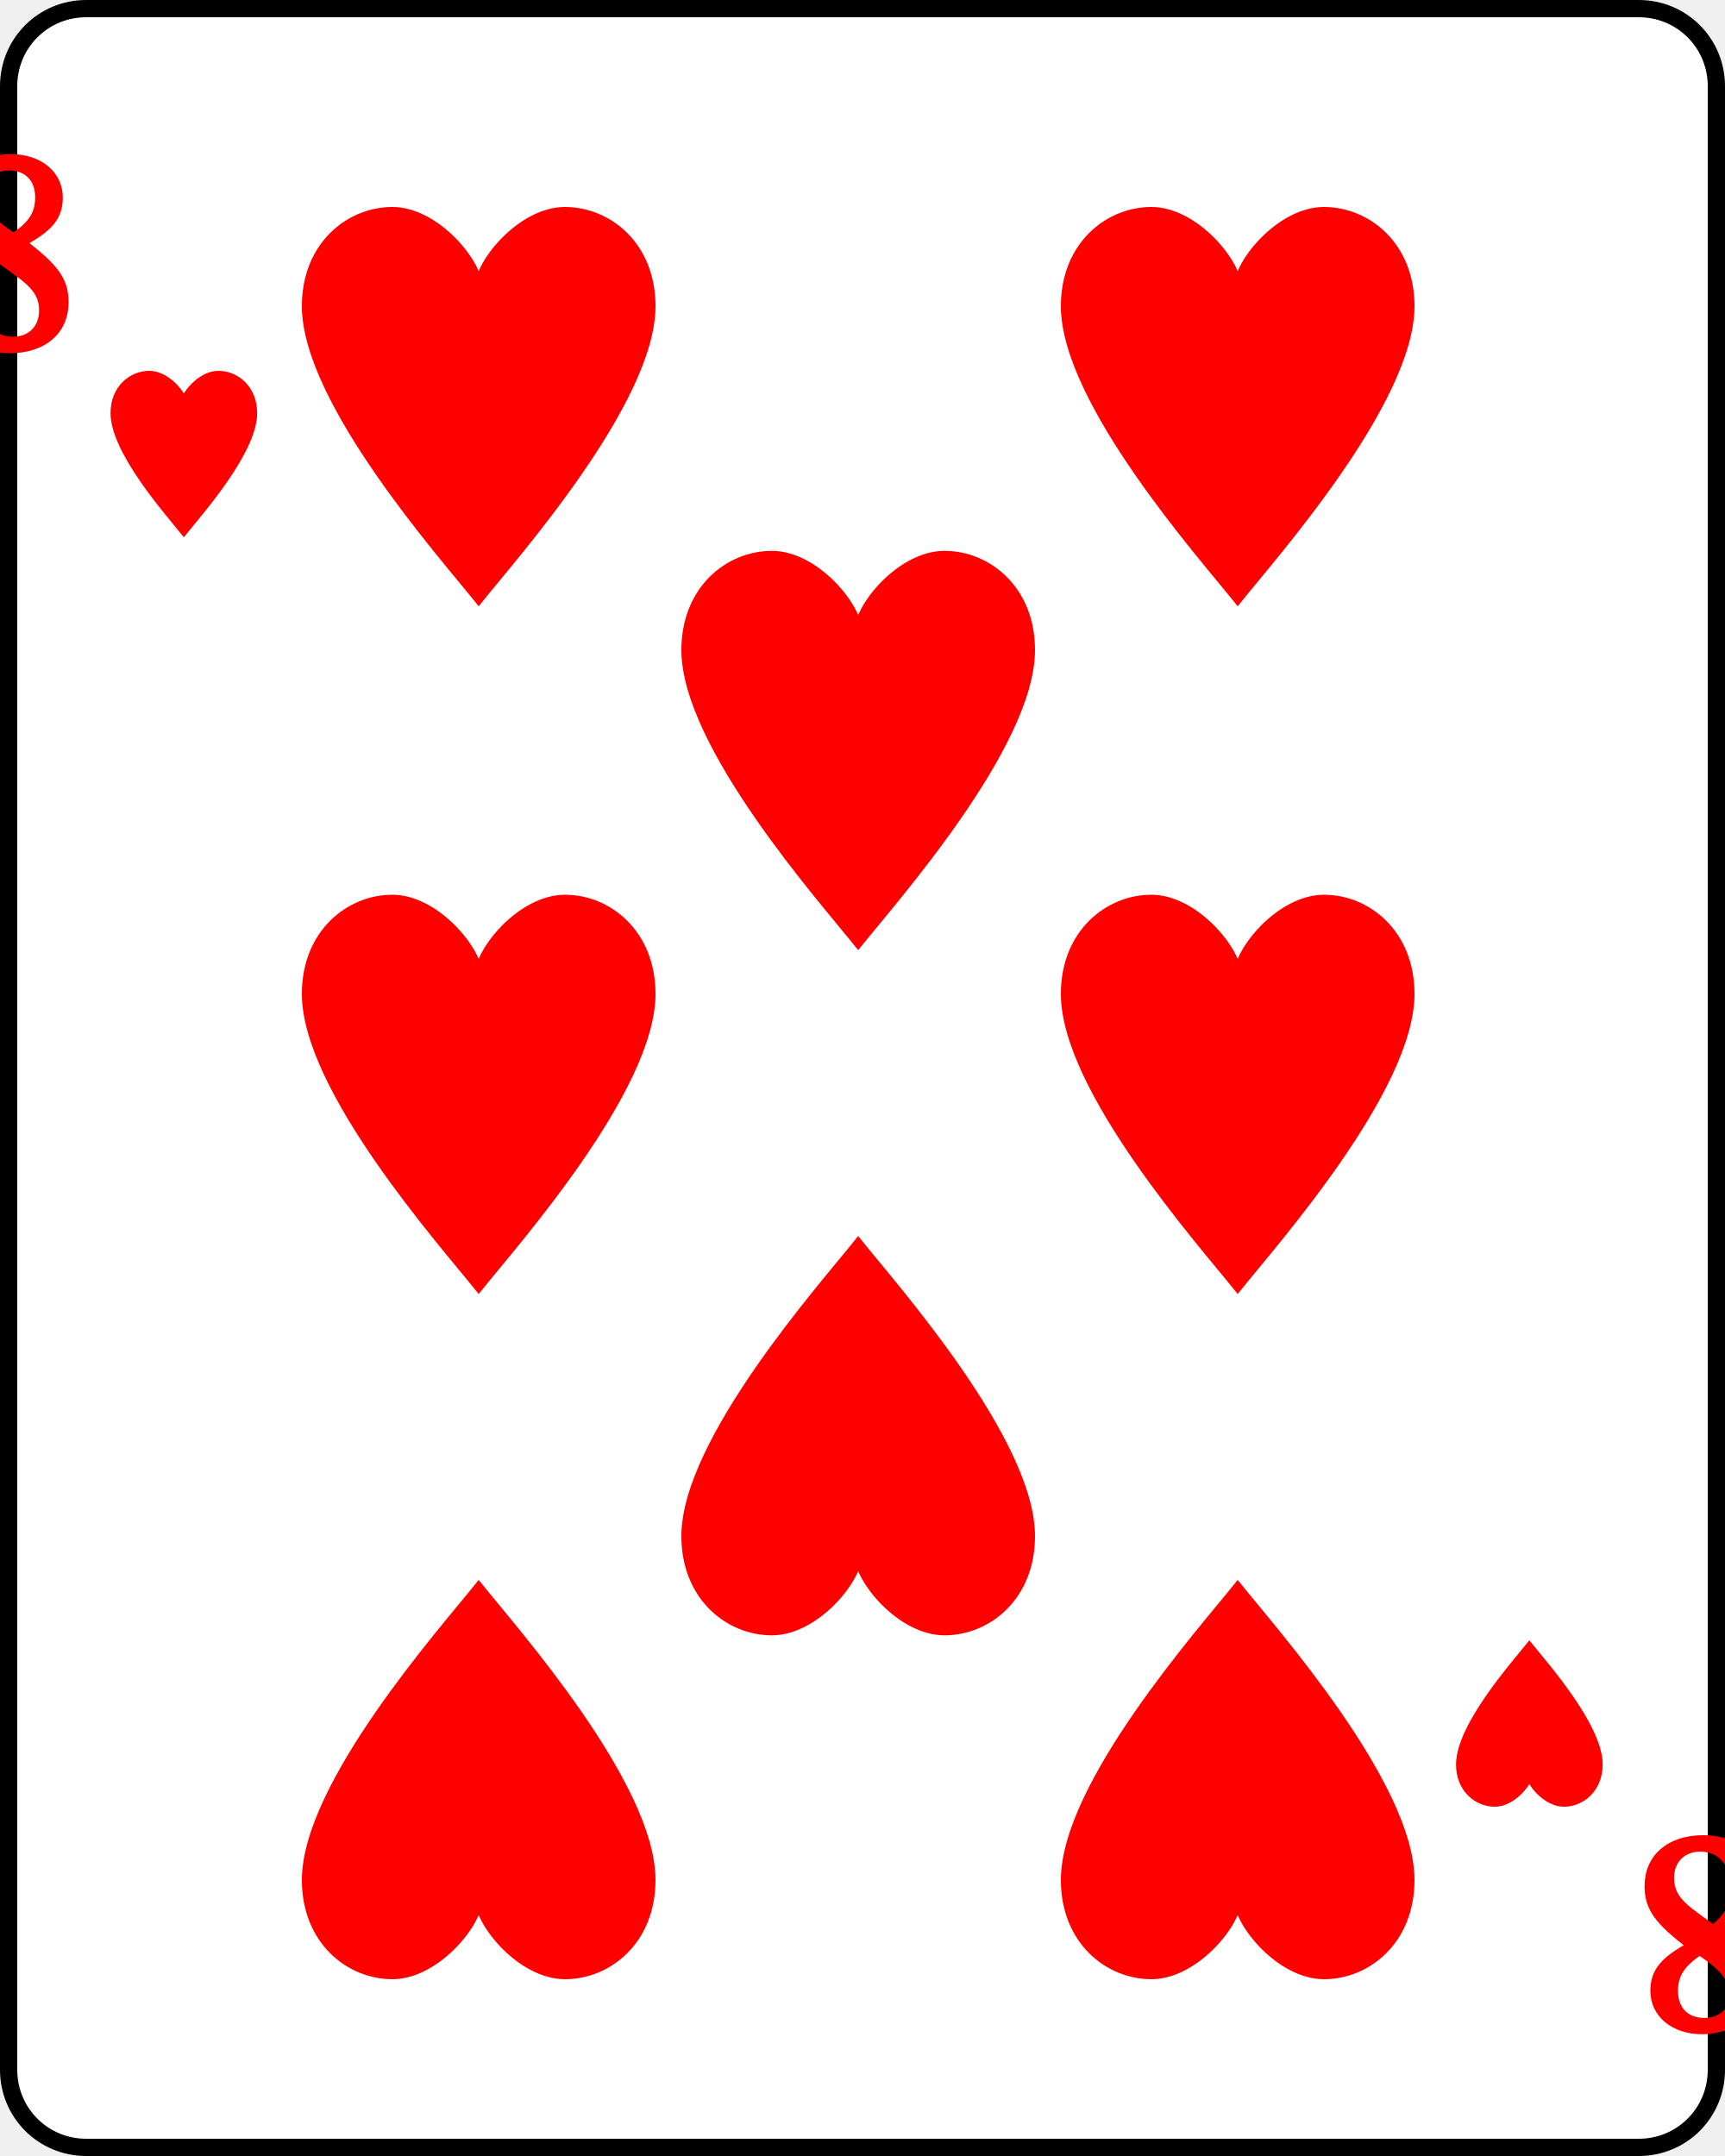
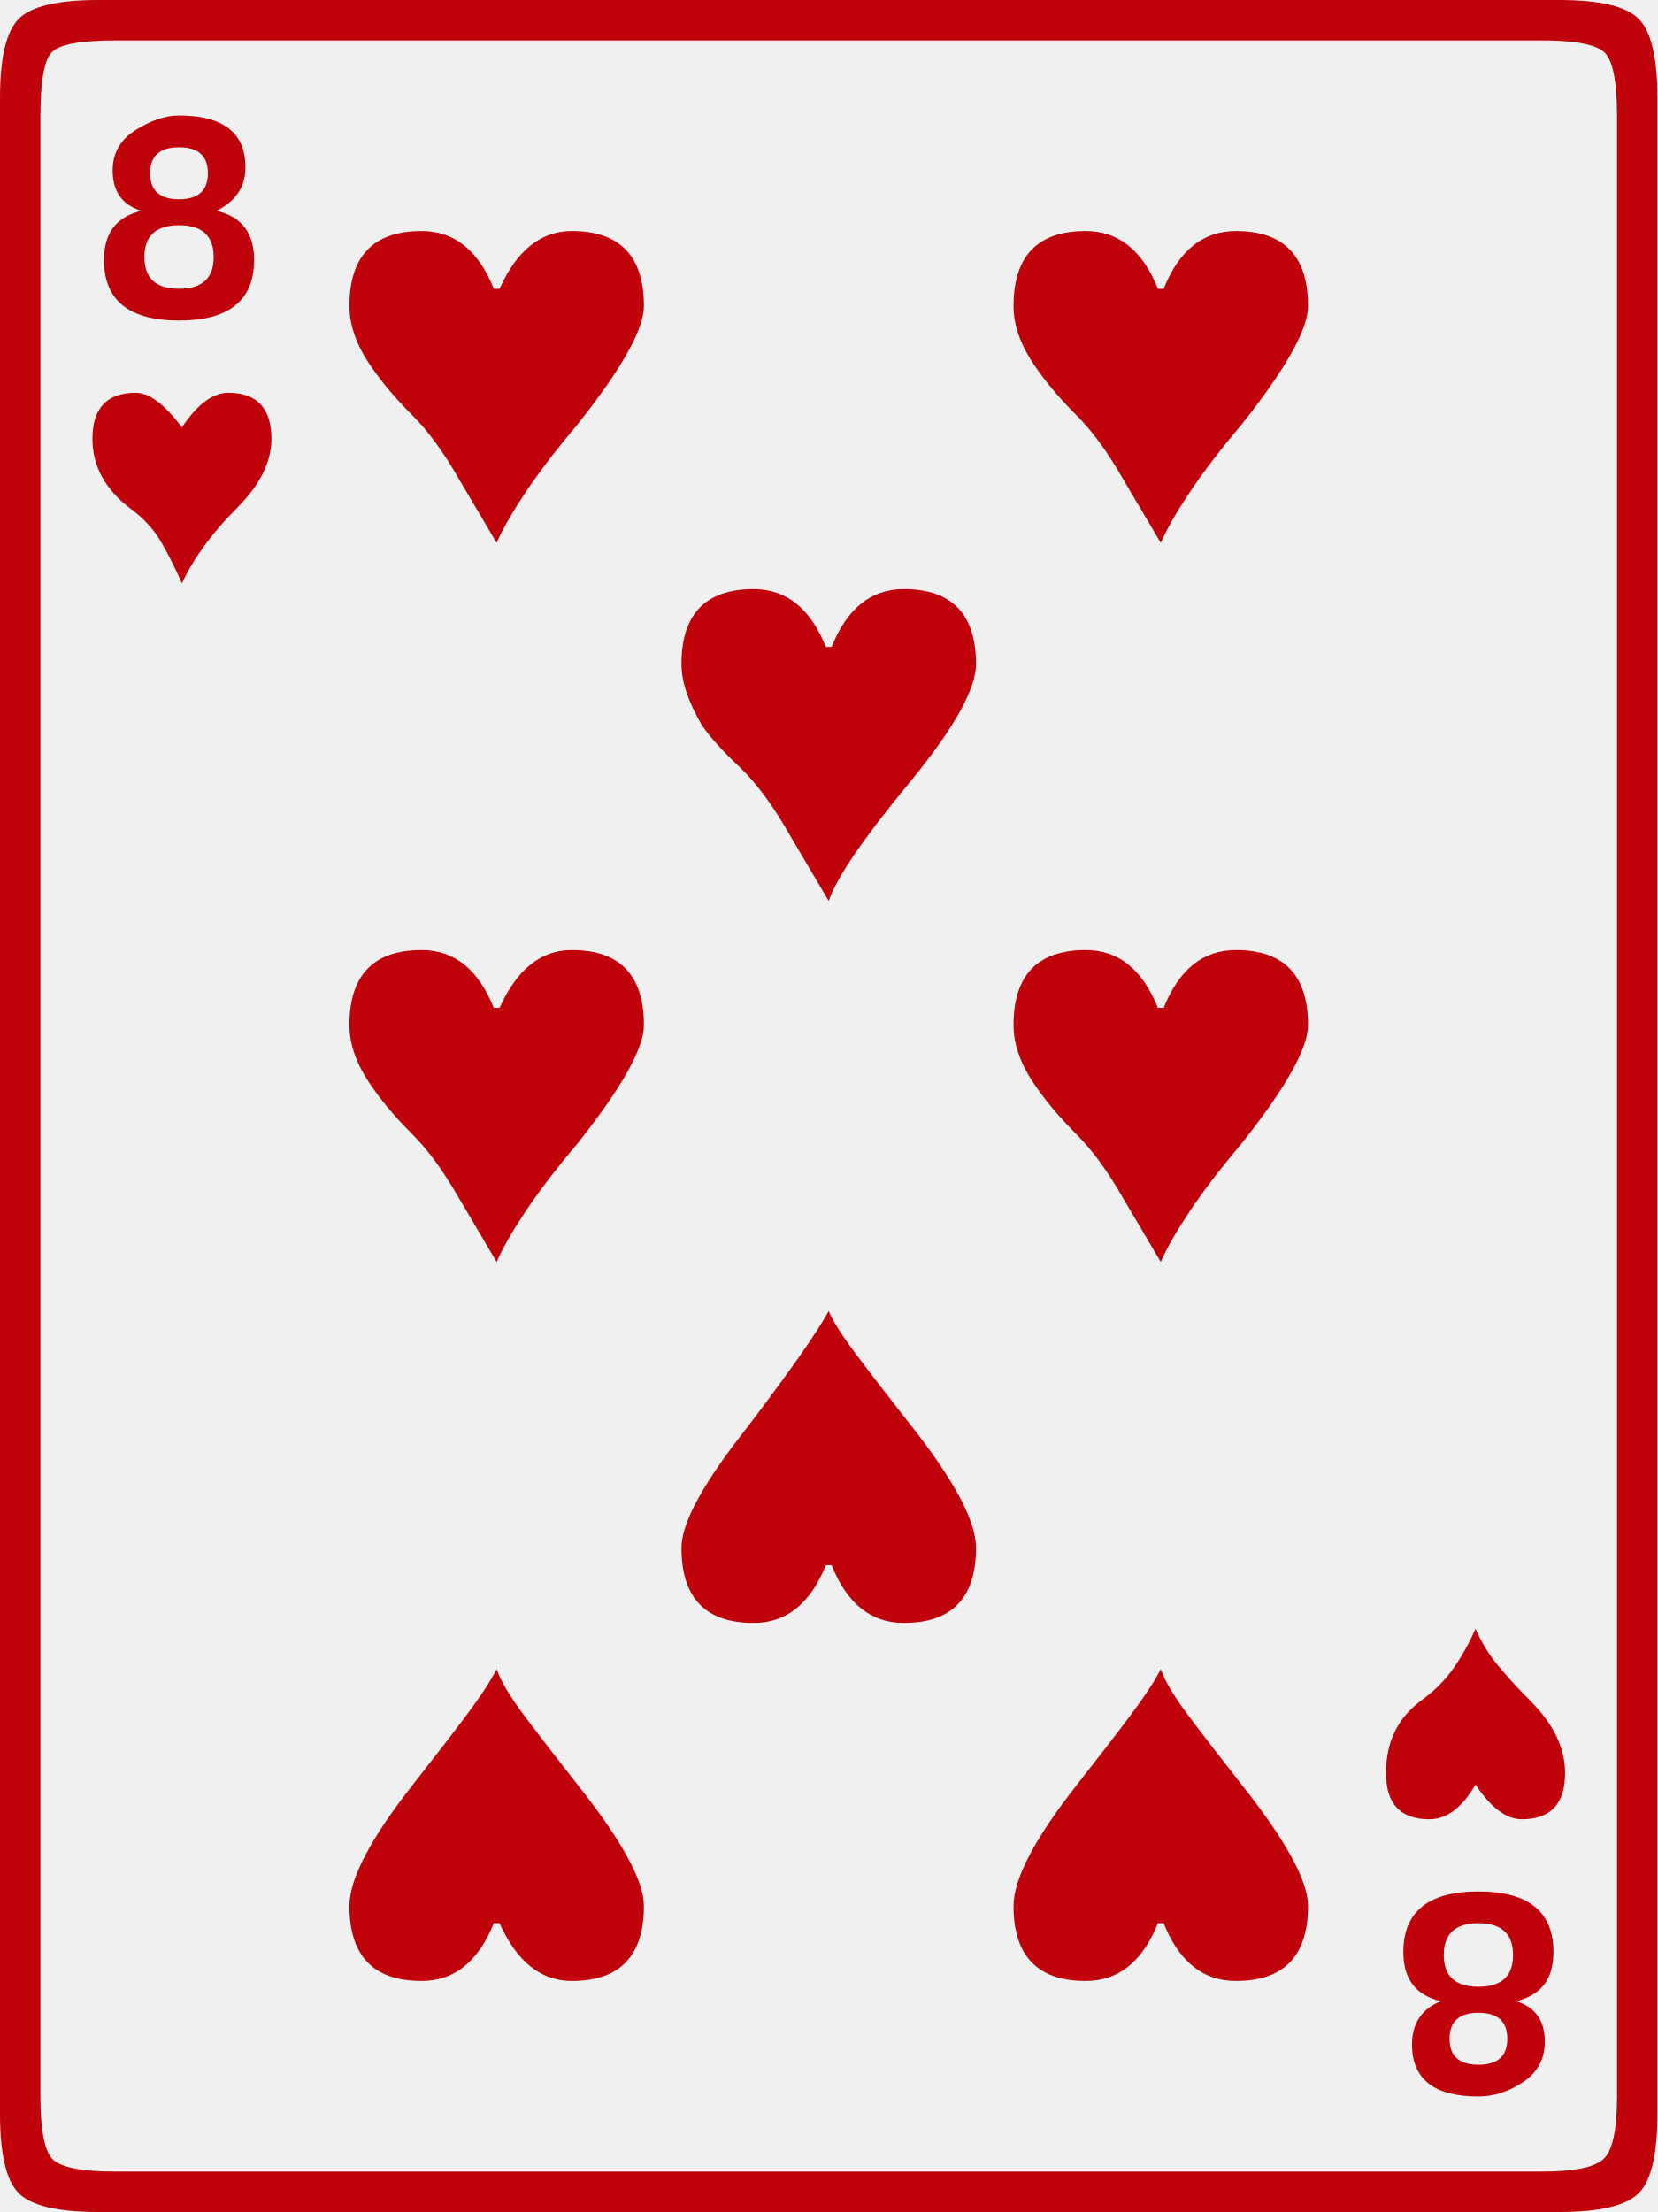
- <svg xmlns="http://www.w3.org/2000/svg" width="200" height="250" id="svg2" version="1.0">
-   <defs id="defs4" />
-   <g id="layer1">
-     <path style="fill:#ffffff;fill-opacity:1;fill-rule:evenodd;stroke:#000000;stroke-width:2;stroke-linecap:butt;stroke-linejoin:miter;stroke-opacity:1;stroke-miterlimit:4;stroke-dasharray:none" d="M 199,10 C 199,5 195,1 190,1 L 10,1 C 5,1 1,5 1,10 L 1,240 C 1,245 5,249 10,249 L 190,249 C 195,249 199,245 199,240 L 199,10 z " id="path3229" />
-     <text xml:space="preserve" style="font-size:32px;font-style:normal;font-variant:normal;font-weight:normal;font-stretch:normal;text-align:center;line-height:125%;writing-mode:lr-tb;text-anchor:middle;fill:#ff0000;fill-opacity:1;stroke:#ff0000;stroke-width:1px;stroke-linecap:butt;stroke-linejoin:miter;stroke-opacity:1;font-family:Nimbus Roman No9 L" x="21.22" y="40" id="text3225">
-       <tspan id="tspan3227" x="21.22" y="40" style="font-size:32px;font-style:normal;font-variant:normal;font-weight:normal;font-stretch:normal;text-align:center;line-height:125%;writing-mode:lr-tb;text-anchor:middle;fill:#ff0000;fill-opacity:1;stroke:#ff0000;stroke-opacity:1;font-family:Nimbus Roman No9 L">8</tspan>
-     </text>
-     <path style="fill:#ff0000;fill-opacity:1;fill-rule:evenodd;stroke:#ff0000;stroke-width:1px;stroke-linecap:butt;stroke-linejoin:miter;stroke-opacity:1" d="M 177.315,205.4 C 177.315,206.6 175.315,209 173.315,209 C 171.315,209 169.315,207.4 169.315,204.6 C 169.315,200.2 175.715,193 177.315,191 C 178.916,193 185.315,200.2 185.315,204.6 C 185.315,207.4 183.315,209 181.315,209 C 179.306,209 177.315,206.6 177.315,205.4 z " id="path3314" />
-     <path style="fill:#ff0000;fill-opacity:1;fill-rule:evenodd;stroke:#ff0000;stroke-width:1px;stroke-linecap:butt;stroke-linejoin:miter;stroke-opacity:1" d="M 21.316,47.1 C 21.316,45.9 19.316,43.5 17.316,43.5 C 15.316,43.5 13.316,45.1 13.316,47.9 C 13.316,52.3 19.715,59.5 21.316,61.5 C 22.916,59.5 29.316,52.3 29.316,47.9 C 29.316,45.1 27.316,43.5 25.316,43.5 C 23.306,43.5 21.316,45.9 21.316,47.1 z " id="path3316" />
-     <path style="fill:#ff0000;fill-opacity:1;fill-rule:evenodd;stroke:#ff0000;stroke-width:1px;stroke-linecap:butt;stroke-linejoin:miter;stroke-opacity:1" d="M 55.5,33.5 C 55.5,30.5 50.5,24.5 45.5,24.5 C 40.5,24.5 35.5,28.5 35.5,35.5 C 35.5,46.5 51.5,64.5 55.5,69.5 C 59.5,64.5 75.5,46.5 75.5,35.5 C 75.5,28.5 70.5,24.5 65.5,24.5 C 60.475,24.5 55.5,30.5 55.5,33.5 z " id="path3386" />
-     <path style="fill:#ff0000;fill-opacity:1;fill-rule:evenodd;stroke:#ff0000;stroke-width:1px;stroke-linecap:butt;stroke-linejoin:miter;stroke-opacity:1" d="M 143.5,33.5 C 143.5,30.5 138.5,24.5 133.5,24.5 C 128.5,24.5 123.5,28.5 123.5,35.5 C 123.5,46.5 139.5,64.5 143.5,69.5 C 147.5,64.5 163.5,46.5 163.5,35.5 C 163.5,28.5 158.5,24.5 153.5,24.5 C 148.475,24.5 143.5,30.5 143.5,33.5 z " id="path3388" />
-     <path style="fill:#ff0000;fill-opacity:1;fill-rule:evenodd;stroke:#ff0000;stroke-width:1px;stroke-linecap:butt;stroke-linejoin:miter;stroke-opacity:1" d="M 143.5,220 C 143.5,223 138.5,229 133.5,229 C 128.5,229 123.5,225 123.5,218 C 123.5,207 139.5,189 143.5,184 C 147.5,189 163.5,207 163.5,218 C 163.5,225 158.5,229 153.5,229 C 148.475,229 143.5,223 143.5,220 z " id="path3390" />
-     <path style="fill:#ff0000;fill-opacity:1;fill-rule:evenodd;stroke:#ff0000;stroke-width:1px;stroke-linecap:butt;stroke-linejoin:miter;stroke-opacity:1" d="M 55.5,220 C 55.5,223 50.5,229 45.5,229 C 40.5,229 35.5,225 35.5,218 C 35.5,207 51.5,189 55.5,184 C 59.5,189 75.5,207 75.5,218 C 75.5,225 70.5,229 65.5,229 C 60.475,229 55.5,223 55.5,220 z " id="path3392" />
-     <path style="fill:#ff0000;fill-opacity:1;fill-rule:evenodd;stroke:#ff0000;stroke-width:1px;stroke-linecap:butt;stroke-linejoin:miter;stroke-opacity:1" d="M 55.5,113.25 C 55.5,110.25 50.5,104.25 45.5,104.25 C 40.5,104.25 35.5,108.25 35.5,115.25 C 35.5,126.25 51.5,144.25 55.5,149.25 C 59.5,144.25 75.5,126.25 75.5,115.25 C 75.5,108.25 70.5,104.25 65.5,104.25 C 60.475,104.25 55.5,110.25 55.5,113.25 z " id="path3426" />
-     <path style="fill:#ff0000;fill-opacity:1;fill-rule:evenodd;stroke:#ff0000;stroke-width:1px;stroke-linecap:butt;stroke-linejoin:miter;stroke-opacity:1" d="M 143.5,113.25 C 143.5,110.25 138.5,104.25 133.5,104.25 C 128.5,104.25 123.5,108.25 123.5,115.25 C 123.5,126.25 139.5,144.25 143.5,149.25 C 147.5,144.25 163.5,126.25 163.5,115.25 C 163.5,108.25 158.5,104.25 153.5,104.25 C 148.475,104.25 143.5,110.25 143.5,113.25 z " id="path3461" />
-     <path style="fill:#ff0000;fill-opacity:1;fill-rule:evenodd;stroke:#ff0000;stroke-width:1px;stroke-linecap:butt;stroke-linejoin:miter;stroke-opacity:1" d="M 99.5,180.125 C 99.5,183.125 94.5,189.125 89.5,189.125 C 84.5,189.125 79.5,185.125 79.5,178.125 C 79.5,167.125 95.5,149.125 99.5,144.125 C 103.5,149.125 119.5,167.125 119.5,178.125 C 119.5,185.125 114.5,189.125 109.5,189.125 C 104.475,189.125 99.5,183.125 99.5,180.125 z " id="path3572" />
-     <path style="fill:#ff0000;fill-opacity:1;fill-rule:evenodd;stroke:#ff0000;stroke-width:1px;stroke-linecap:butt;stroke-linejoin:miter;stroke-opacity:1" d="M 99.5,73.375 C 99.5,70.375 94.5,64.375 89.5,64.375 C 84.5,64.375 79.5,68.375 79.5,75.375 C 79.5,86.375 95.5,104.375 99.5,109.375 C 103.5,104.375 119.5,86.375 119.5,75.375 C 119.5,68.375 114.5,64.375 109.5,64.375 C 104.475,64.375 99.5,70.375 99.5,73.375 z " id="path3574" />
-     <text xml:space="preserve" style="font-size:32px;font-style:normal;font-variant:normal;font-weight:normal;font-stretch:normal;text-align:center;line-height:125%;writing-mode:lr-tb;text-anchor:middle;fill:#ff0000;fill-opacity:1;stroke:#ff0000;stroke-width:1px;stroke-linecap:butt;stroke-linejoin:miter;stroke-opacity:1;font-family:Nimbus Roman No9 L" x="-177.411" y="-213.752" id="text3633" transform="scale(-1,-1)">
-       <tspan id="tspan3635" x="-177.411" y="-213.752" style="font-size:32px;font-style:normal;font-variant:normal;font-weight:normal;font-stretch:normal;text-align:center;line-height:125%;writing-mode:lr-tb;text-anchor:middle;fill:#ff0000;fill-opacity:1;stroke:#ff0000;stroke-opacity:1;font-family:Nimbus Roman No9 L">8</tspan>
-     </text>
+ <svg xmlns="http://www.w3.org/2000/svg" xmlns:xlink="http://www.w3.org/1999/xlink" width="495.938pt" height="661.828pt" viewBox="0 0 495.938 661.828" version="1.1" id="svg24103">
+   <defs id="defs24084">
+     <g id="g24079">
+       <symbol overflow="visible" id="glyph0-0">
+         <path style="stroke:none" d="" id="path24067" />
+       </symbol>
+       <symbol overflow="visible" id="glyph0-1">
+         <path style="stroke:none" d="" id="path24070" />
+       </symbol>
+       <symbol overflow="visible" id="glyph1-0">
+         <path style="stroke:none" d="M 82.078,0 V -616.891 H 436.312 V 0 Z M 126.141,-44.062 H 393.125 V -572.828 H 126.141 Z m 0,0" id="path24073" />
+       </symbol>
+       <symbol overflow="visible" id="glyph1-1">
+         <path style="stroke:none" d="M 73.438,0 C 61.344,0 53.418,-1.867 49.672,-5.609 45.93,-9.355 44.062,-17.281 44.062,-29.375 v -603.078 c 0,-12.09 1.867,-20.008 5.609,-23.75 3.746,-3.746 11.672,-5.625 23.766,-5.625 H 510.625 c 12.09,0 20.008,1.879 23.75,5.625 3.746,3.742 5.625,11.66 5.625,23.75 V -29.375 c 0,12.094 -1.879,20.02 -5.625,23.766 C 530.633,-1.867 522.715,0 510.625,0 Z m 5.188,-12.094 h 426.812 c 9.789,0 15.984,-1.297 18.578,-3.891 2.59,-2.59 3.891,-8.785 3.891,-18.578 v -592.703 c 0,-10.363 -1.301,-16.695 -3.891,-19 -2.594,-2.309 -8.789,-3.469 -18.578,-3.469 H 78.625 c -10.367,0 -16.707,1.16 -19.016,3.469 -2.305,2.305 -3.453,8.637 -3.453,19 V -34.562 c 0,9.793 1.148,15.988 3.453,18.578 2.309,2.594 8.648,3.891 19.016,3.891 z m 19,-553.828 c -14.969,0 -22.453,-6.047 -22.453,-18.141 0,-8.059 3.742,-12.957 11.234,-14.688 -5.762,-1.727 -8.641,-5.758 -8.641,-12.094 0,-5.184 2.301,-9.219 6.906,-12.094 4.602,-2.883 8.922,-4.328 12.953,-4.328 13.246,0 19.875,5.184 19.875,15.547 0,5.762 -2.883,10.086 -8.641,12.969 7.488,1.73 11.234,6.629 11.234,14.688 0,12.094 -7.492,18.141 -22.469,18.141 z m 0,-36.281 c 5.758,0 8.641,-2.594 8.641,-7.781 0,-5.184 -2.883,-7.781 -8.641,-7.781 -5.762,0 -8.641,2.598 -8.641,7.781 0,5.188 2.879,7.781 8.641,7.781 z m 0,26.781 c 6.914,0 10.375,-3.164 10.375,-9.5 0,-6.34 -3.461,-9.516 -10.375,-9.516 -6.906,0 -10.359,3.176 -10.359,9.516 0,6.336 3.453,9.5 10.359,9.5 z m 95.047,76.031 -11.234,-19.016 c -4.605,-8.059 -9.215,-14.395 -13.828,-19 -4.605,-4.602 -8.348,-8.926 -11.219,-12.969 -5.188,-6.902 -7.781,-13.523 -7.781,-19.859 0,-14.977 7.195,-22.469 21.594,-22.469 9.789,0 16.992,5.762 21.609,17.281 h 1.719 c 5.184,-11.52 12.391,-17.281 21.609,-17.281 14.395,0 21.594,7.492 21.594,22.469 0,6.906 -6.629,18.715 -19.875,35.422 -6.336,7.492 -11.52,14.262 -15.547,20.312 -4.031,6.043 -6.914,11.082 -8.641,15.109 z m 198.719,0 -11.234,-19.016 c -4.605,-8.059 -9.215,-14.395 -13.828,-19 -4.605,-4.602 -8.348,-8.926 -11.219,-12.969 -5.188,-6.902 -7.781,-13.523 -7.781,-19.859 0,-14.977 7.195,-22.469 21.594,-22.469 9.789,0 16.992,5.762 21.609,17.281 H 392.25 c 4.613,-11.52 11.816,-17.281 21.609,-17.281 14.395,0 21.594,7.492 21.594,22.469 0,6.906 -6.629,18.715 -19.875,35.422 -6.336,7.492 -11.52,14.262 -15.547,20.312 -4.031,6.043 -6.914,11.082 -8.641,15.109 z M 98.5,-487.297 c -1.73,-4.027 -3.754,-8.062 -6.062,-12.094 -2.305,-4.027 -5.473,-7.488 -9.5,-10.375 -7.48,-5.758 -11.219,-12.672 -11.219,-20.734 0,-9.207 4.316,-13.812 12.953,-13.812 4.027,0 8.641,3.457 13.828,10.359 4.602,-6.902 9.207,-10.359 13.812,-10.359 8.645,0 12.969,4.605 12.969,13.812 0,6.918 -3.461,13.832 -10.375,20.734 -7.48,7.492 -12.949,14.98 -16.406,22.469 z m 193.531,95.047 -11.234,-19.016 c -5.18,-9.215 -10.363,-16.273 -15.547,-21.172 -5.188,-4.895 -8.934,-9.066 -11.234,-12.516 -4.031,-6.914 -6.047,-12.969 -6.047,-18.156 0,-14.965 7.195,-22.453 21.594,-22.453 9.789,0 16.992,5.762 21.609,17.281 h 1.719 c 4.613,-11.52 11.816,-17.281 21.609,-17.281 14.395,0 21.594,7.488 21.594,22.453 0,7.492 -6.629,19.301 -19.875,35.422 -13.824,16.711 -21.887,28.523 -24.188,35.438 z m -99.359,108 -11.234,-19.016 c -4.605,-8.059 -9.215,-14.395 -13.828,-19 -4.605,-4.613 -8.348,-8.938 -11.219,-12.969 -5.188,-6.902 -7.781,-13.531 -7.781,-19.875 0,-14.965 7.195,-22.453 21.594,-22.453 9.789,0 16.992,5.762 21.609,17.281 h 1.719 c 5.184,-11.52 12.391,-17.281 21.609,-17.281 14.395,0 21.594,7.488 21.594,22.453 0,6.918 -6.629,18.727 -19.875,35.422 -6.336,7.492 -11.52,14.262 -15.547,20.312 -4.031,6.055 -6.914,11.098 -8.641,15.125 z m 198.719,0 -11.234,-19.016 c -4.605,-8.059 -9.215,-14.395 -13.828,-19 -4.605,-4.613 -8.348,-8.938 -11.219,-12.969 -5.188,-6.902 -7.781,-13.531 -7.781,-19.875 0,-14.965 7.195,-22.453 21.594,-22.453 9.789,0 16.992,5.762 21.609,17.281 H 392.25 c 4.613,-11.52 11.816,-17.281 21.609,-17.281 14.395,0 21.594,7.488 21.594,22.453 0,6.918 -6.629,18.727 -19.875,35.422 -6.336,7.492 -11.52,14.262 -15.547,20.312 -4.031,6.055 -6.914,11.098 -8.641,15.125 z m -121.828,108 c -14.398,0 -21.594,-7.488 -21.594,-22.469 0,-7.488 6.625,-19.586 19.875,-36.297 12.664,-16.695 20.727,-28.211 24.188,-34.547 1.152,2.875 3.891,7.195 8.203,12.953 4.32,5.762 9.648,12.676 15.984,20.734 13.246,16.711 19.875,29.098 19.875,37.156 0,14.98 -7.199,22.469 -21.594,22.469 -9.793,0 -16.996,-5.758 -21.609,-17.281 h -1.719 C 286.555,-182.008 279.352,-176.25 269.562,-176.25 Z M 471.75,-117.5 c -8.648,0 -12.969,-4.609 -12.969,-13.828 0,-9.215 3.457,-16.414 10.375,-21.594 4.027,-2.883 7.336,-6.195 9.922,-9.938 2.59,-3.746 4.754,-7.641 6.484,-11.672 1.727,4.031 4.031,7.777 6.906,11.234 2.883,3.461 6.055,6.918 9.516,10.375 6.914,6.906 10.375,14.105 10.375,21.594 0,9.219 -4.324,13.828 -12.969,13.828 -4.605,0 -9.215,-3.457 -13.828,-10.375 -4.031,6.918 -8.637,10.375 -13.812,10.375 z m -301.547,48.375 c -14.398,0 -21.594,-7.484 -21.594,-22.453 0,-8.07 6.332,-20.172 19,-36.297 6.34,-8.059 11.672,-14.973 15.984,-20.734 4.32,-5.758 7.348,-10.367 9.078,-13.828 1.152,3.461 3.891,8.07 8.203,13.828 4.32,5.762 9.648,12.676 15.984,20.734 13.246,16.711 19.875,28.809 19.875,36.297 0,14.969 -7.199,22.453 -21.594,22.453 -9.219,0 -16.426,-5.758 -21.609,-17.281 h -1.719 c -4.617,11.523 -11.82,17.281 -21.609,17.281 z m 198.719,0 c -14.398,0 -21.594,-7.484 -21.594,-22.453 0,-8.07 6.336,-20.172 19.016,-36.297 6.332,-8.059 11.656,-14.973 15.969,-20.734 4.32,-5.758 7.348,-10.367 9.078,-13.828 1.152,3.461 3.891,8.07 8.203,13.828 4.32,5.762 9.648,12.676 15.984,20.734 13.246,16.711 19.875,28.809 19.875,36.297 0,14.969 -7.199,22.453 -21.594,22.453 -9.793,0 -16.996,-5.758 -21.609,-17.281 h -1.719 c -4.617,11.523 -11.82,17.281 -21.609,17.281 z m 117.516,34.562 c -13.25,0 -19.875,-5.18 -19.875,-15.547 0,-6.332 2.879,-10.656 8.641,-12.969 -7.492,-1.715 -11.234,-6.613 -11.234,-14.688 0,-12.09 7.488,-18.141 22.469,-18.141 14.965,0 22.453,6.051 22.453,18.141 0,8.074 -3.746,12.973 -11.234,14.688 5.758,1.73 8.641,5.77 8.641,12.109 0,5.18 -2.164,9.211 -6.484,12.094 -4.312,2.875 -8.773,4.312 -13.375,4.312 z m 0,-32.828 c 6.902,0 10.359,-3.164 10.359,-9.5 0,-6.34 -3.457,-9.516 -10.359,-9.516 -6.918,0 -10.375,3.176 -10.375,9.516 0,6.336 3.457,9.5 10.375,9.5 z m 0,23.328 c 5.758,0 8.641,-2.594 8.641,-7.781 0,-5.176 -2.883,-7.766 -8.641,-7.766 -5.762,0 -8.641,2.59 -8.641,7.766 0,5.188 2.879,7.781 8.641,7.781 z m 0,0" id="path24076" />
+       </symbol>
+     </g>
+     <clipPath id="clip1">
+       <path d="M 0,0 H 651.969 V 793.699 H 0 Z m 0,0" id="path24081" />
+     </clipPath>
+   </defs>
+   <g style="fill:#C0020A;fill-opacity:1" id="g24092" transform="translate(-77.8514,-59.36285)">
+     <use xlink:href="#glyph0-1" x="32.513" y="735.392" id="use24090" width="100%" height="100%" />
+   </g>
+   <g style="fill:#C0020A;fill-opacity:1" id="g24096" transform="translate(-77.8514,-59.36285)">
+     <use xlink:href="#glyph0-1" x="324.397" y="735.392" id="use24094" width="100%" height="100%" />
+   </g>
+   <g style="fill:#C0020A;fill-opacity:1" id="g24100" transform="translate(-77.8514,-59.36285)">
+     <use xlink:href="#glyph1-1" x="33.789" y="721.191" id="use24098" width="100%" height="100%" />
  </g>
</svg>
